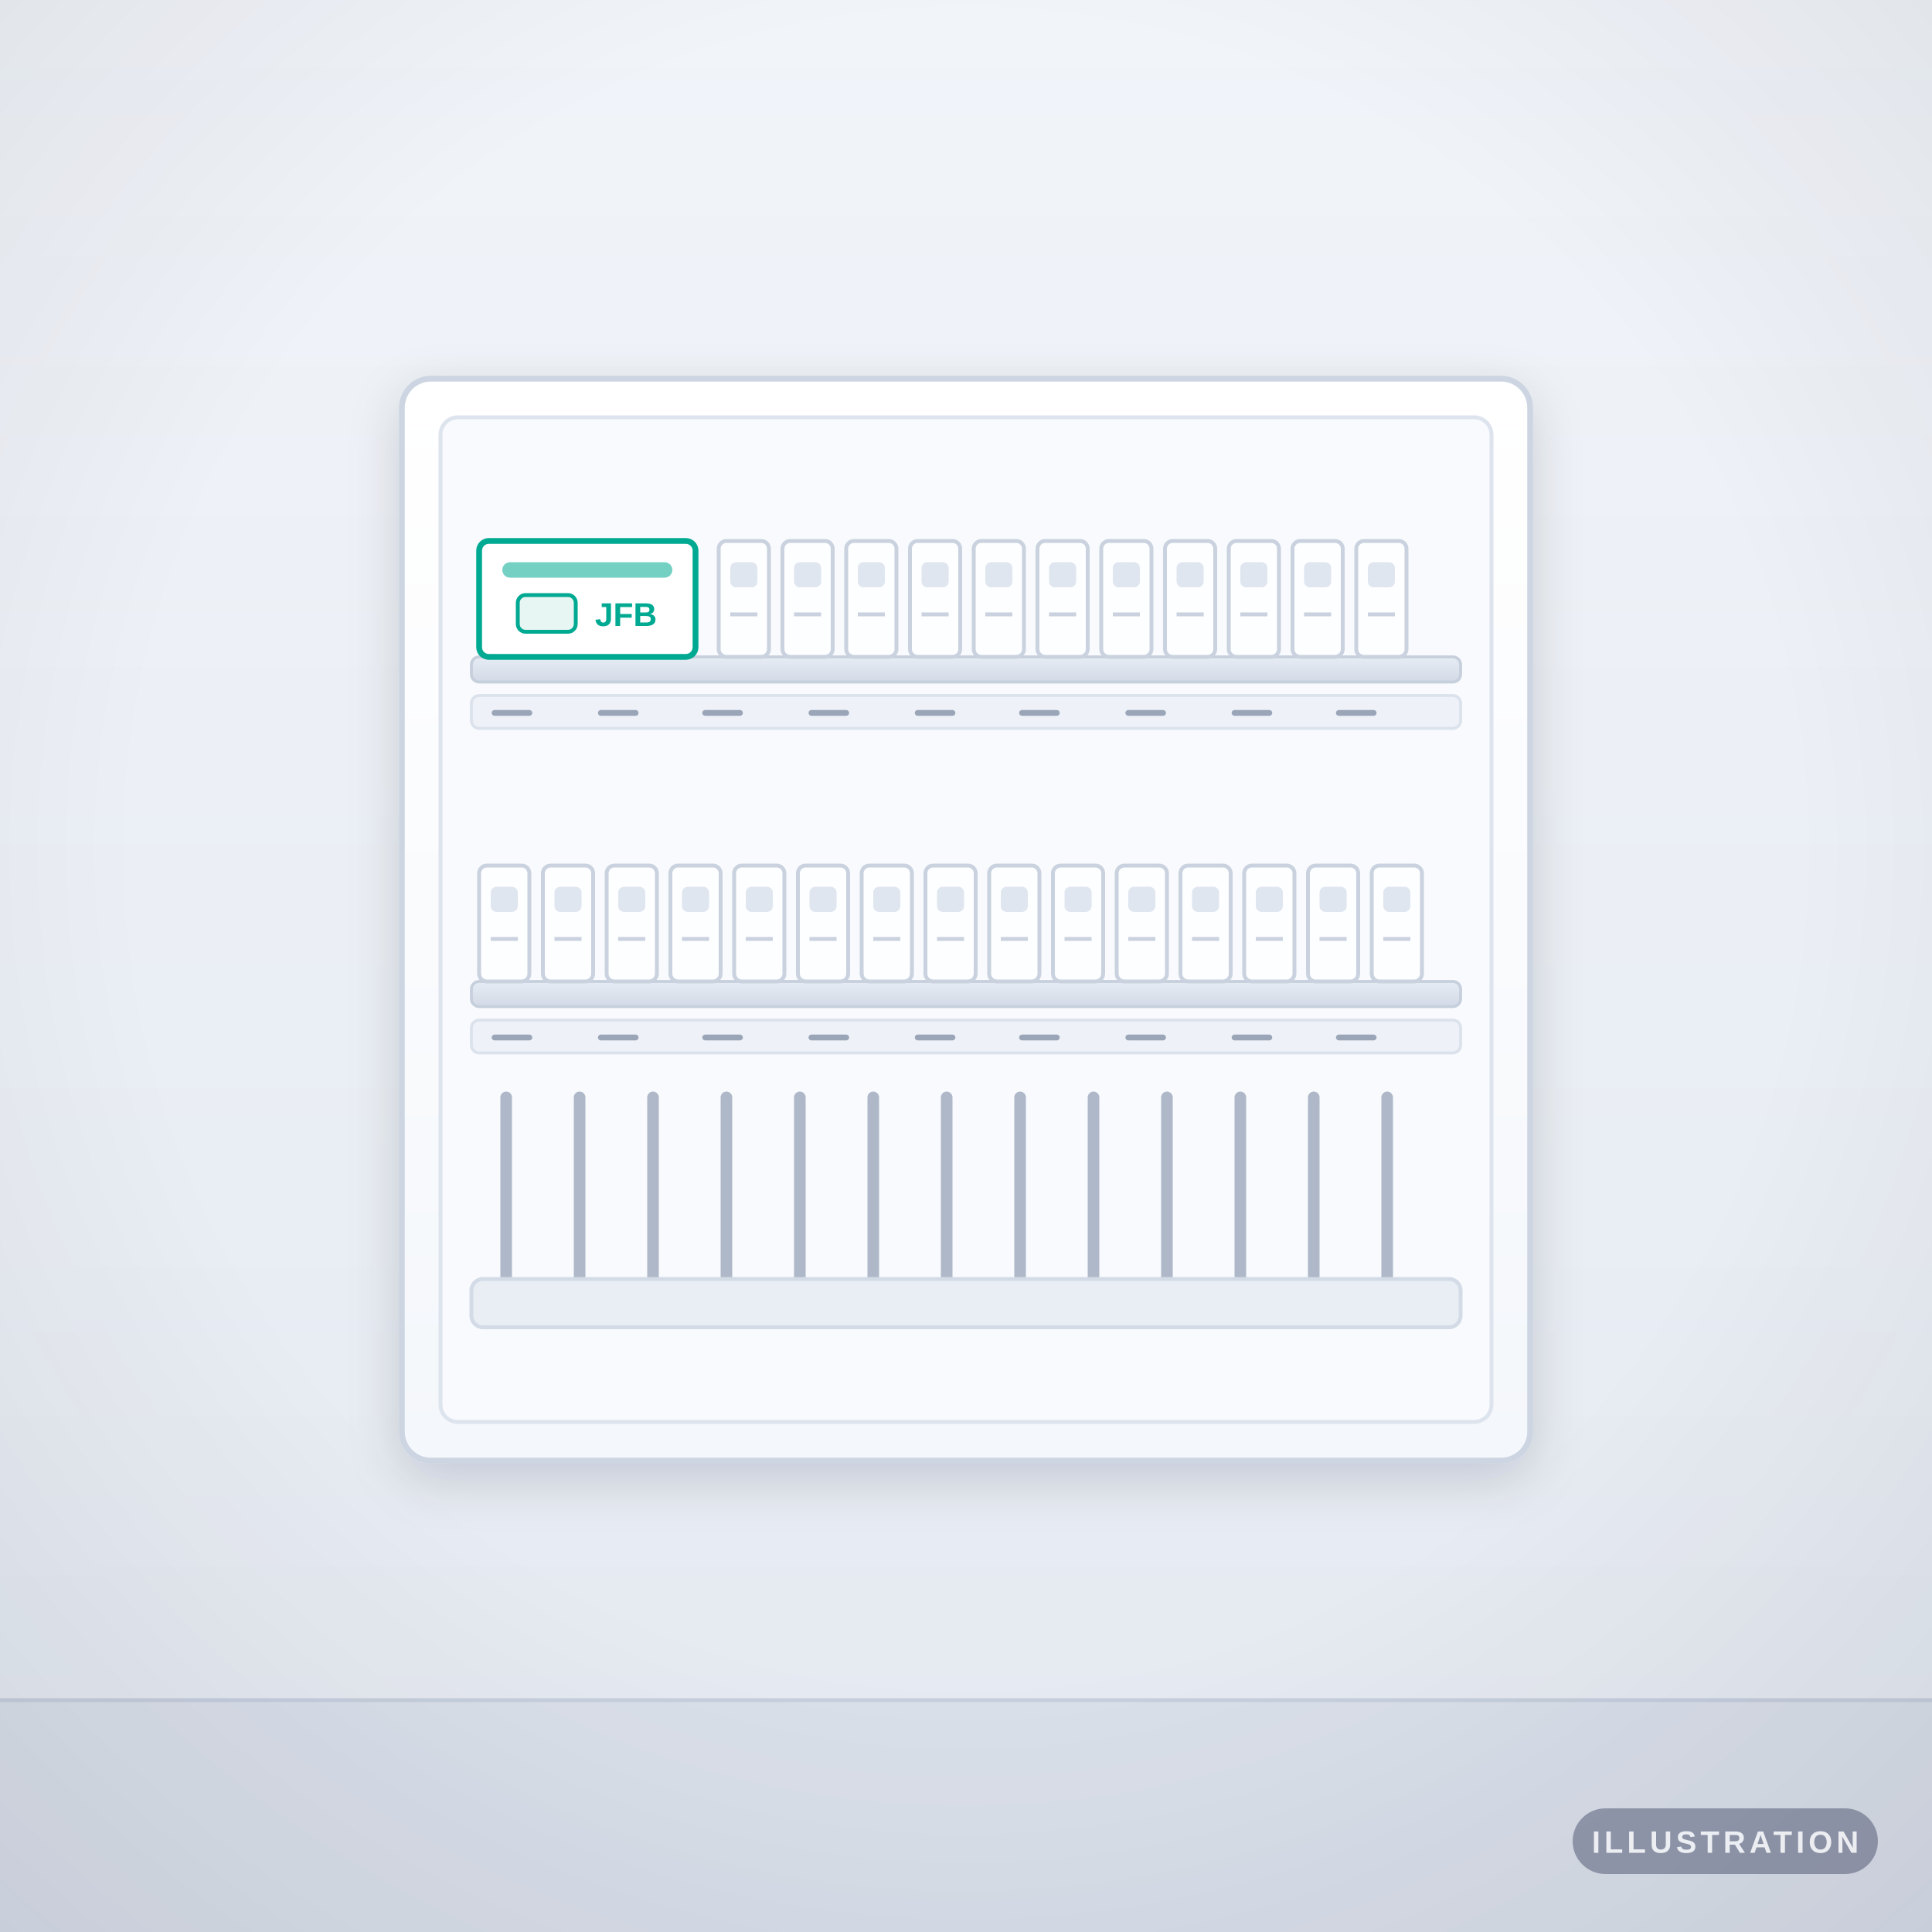
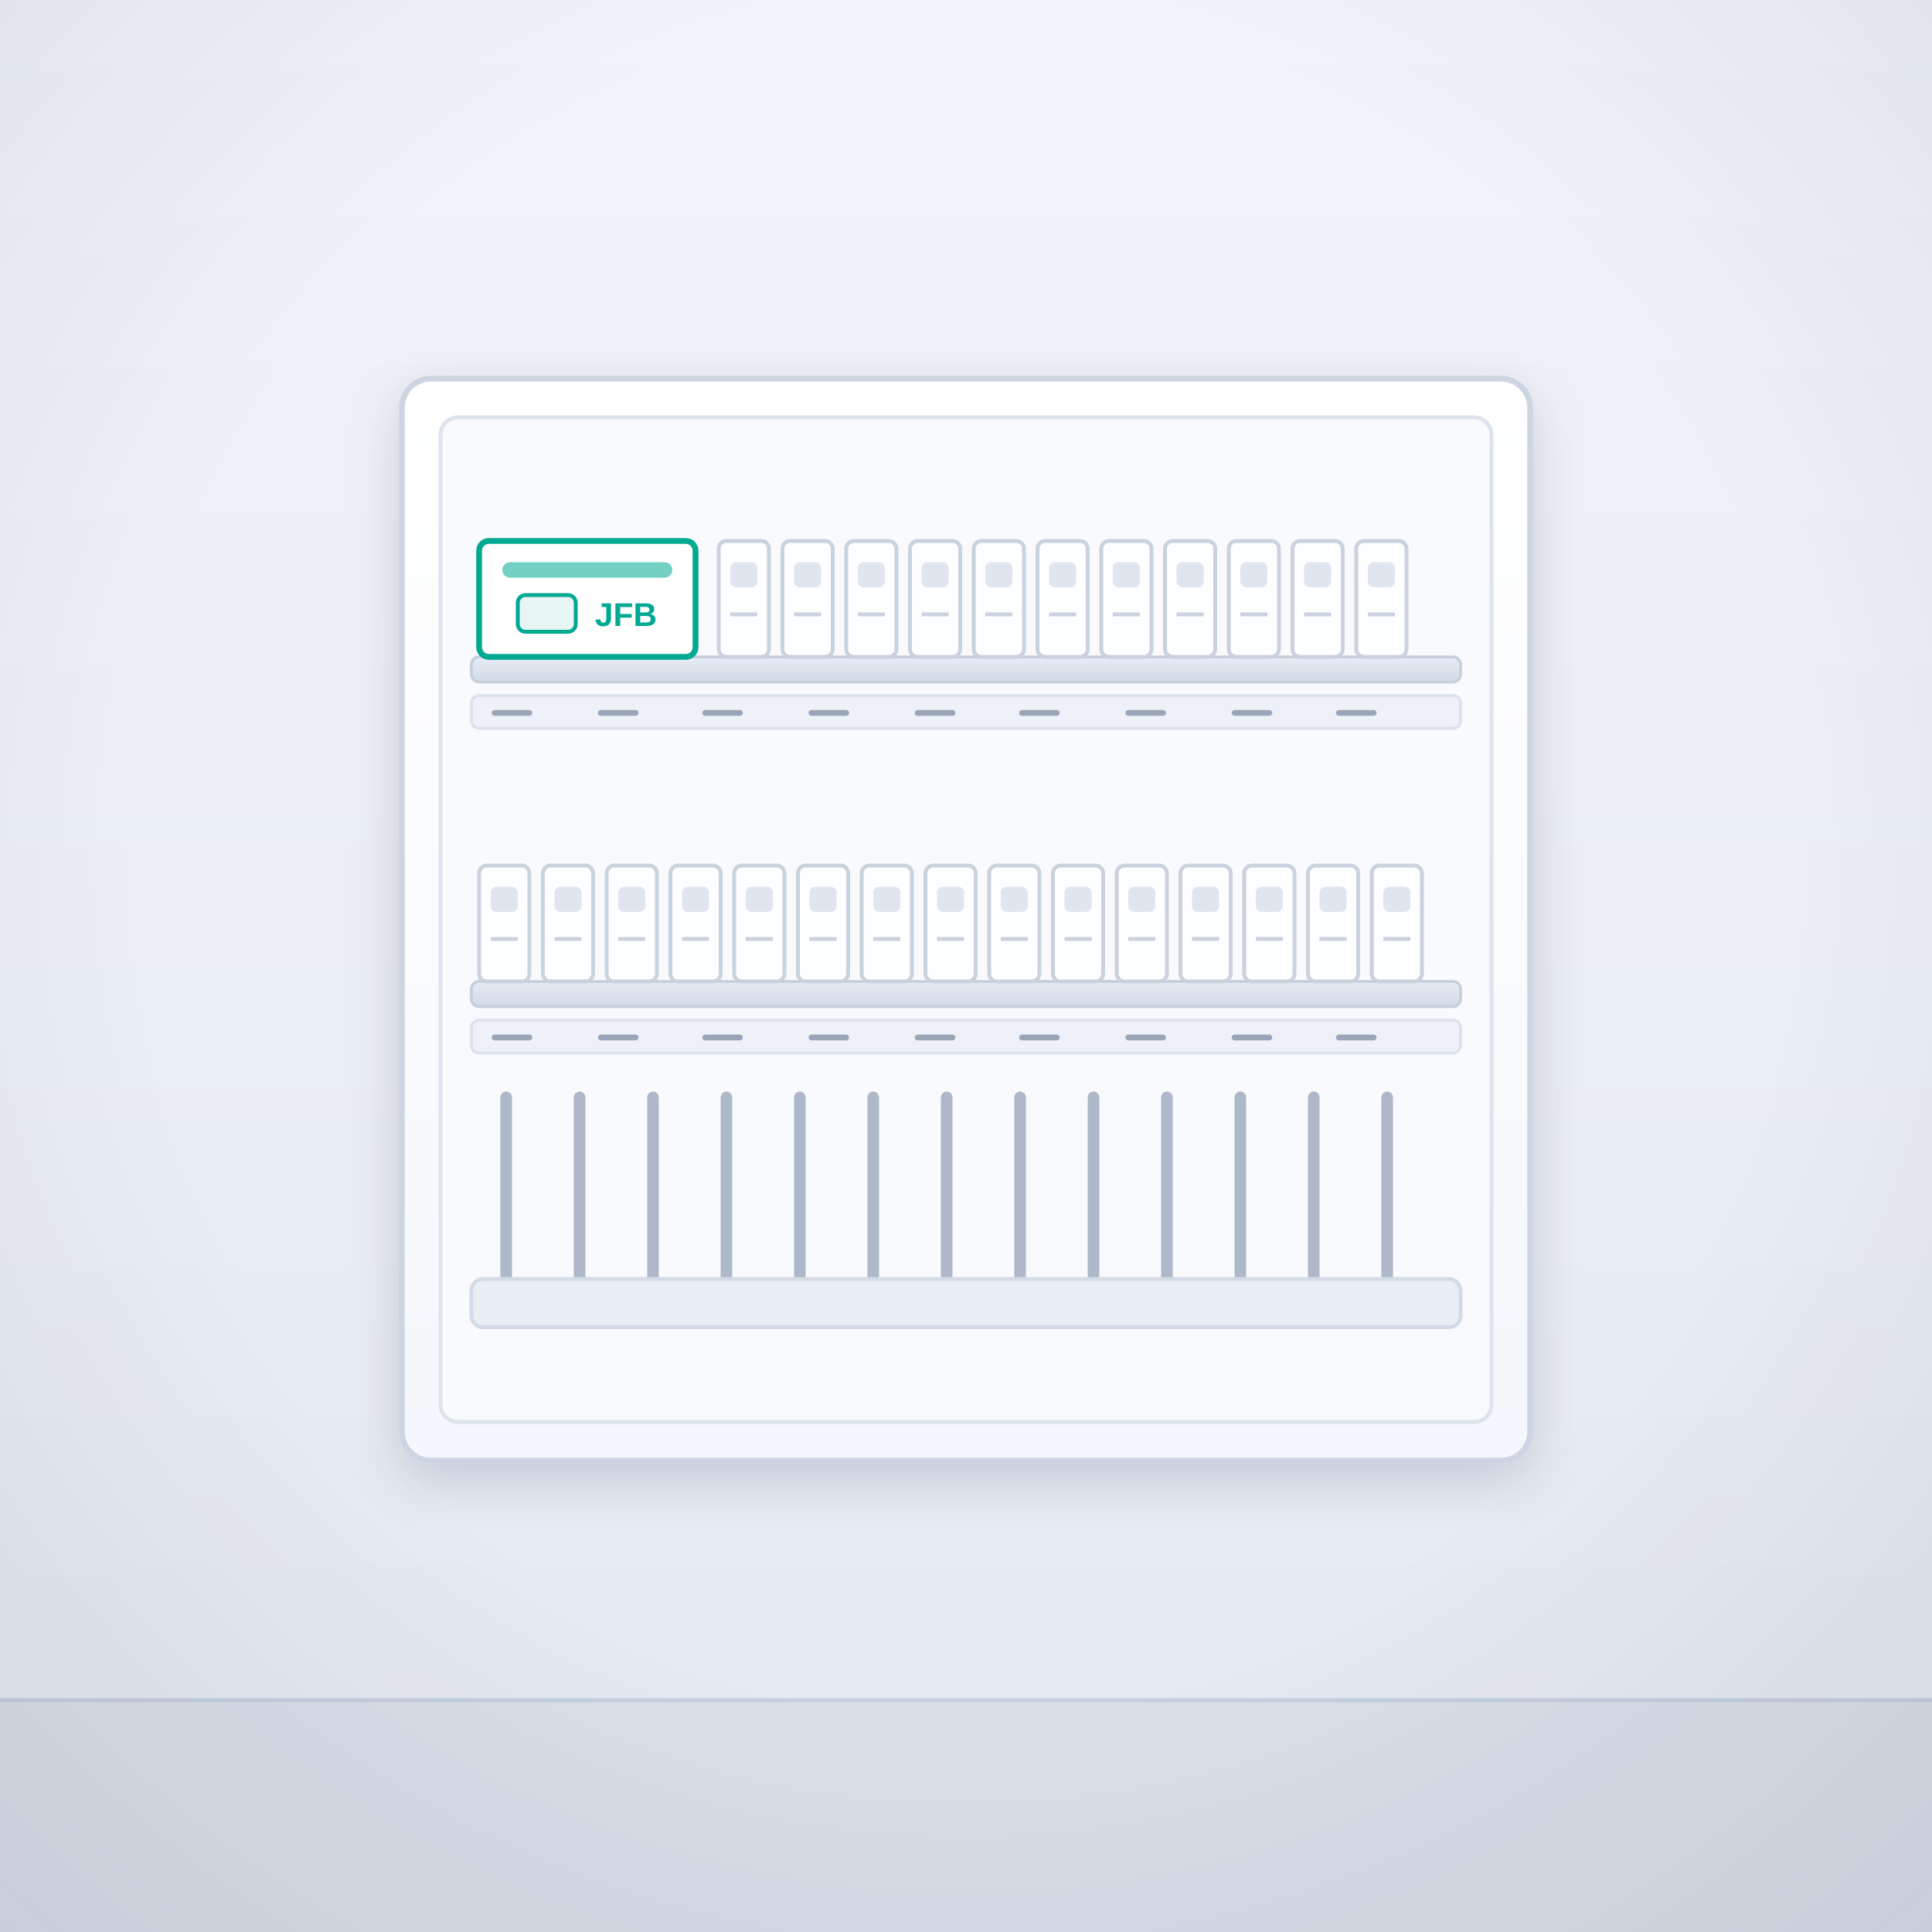
<svg xmlns="http://www.w3.org/2000/svg" viewBox="0 0 1000 1000" width="1000" height="1000" role="img">
  <defs>
    <linearGradient id="v" x1="0" y1="0" x2="0" y2="1">
      <stop offset="0" stop-color="#f1f4f9" />
      <stop offset="1" stop-color="#e4e9f1" />
    </linearGradient>
    <linearGradient id="r" x1="0" y1="0" x2="0" y2="1">
      <stop offset="0" stop-color="#e7ecf4" />
      <stop offset="1" stop-color="#d2dae6" />
    </linearGradient>
    <linearGradient id="g" x1="0" y1="0" x2="0" y2="1">
      <stop offset="0" stop-color="#d8d1c3" />
      <stop offset="1" stop-color="#c6bfb0" />
    </linearGradient>
    <linearGradient id="n" x1="0" y1="0" x2="0" y2="1">
      <stop offset="0" stop-color="#ffffff" />
      <stop offset="1" stop-color="#f4f7fb" />
    </linearGradient>
    <radialGradient id="vg" cx="0.5" cy="0.44" r="0.76">
      <stop offset="0.56" stop-color="#000" stop-opacity="0" />
      <stop offset="1" stop-color="#0b1030" stop-opacity="0.09" />
    </radialGradient>
    <filter id="s" x="-20%" y="-20%" width="140%" height="140%">
      <feDropShadow dx="0" dy="9" stdDeviation="13" flood-color="#0b1030" flood-opacity="0.15" />
    </filter>
  </defs>
  <rect width="1000" height="1000" fill="url(#v)" />
  <rect y="880" width="1000" height="120" fill="#dae0ea" />
  <line x1="0" y1="880" x2="1000" y2="880" stroke="#c6cfdd" stroke-width="2" />
  <g filter="url(#s)">
    <rect x="208" y="196" width="584" height="560" rx="15" fill="url(#n)" stroke="#ccd5e1" stroke-width="3" />
  </g>
  <rect x="228" y="216" width="544" height="520" rx="9" fill="#f8fafd" stroke="#dde4ee" stroke-width="2" />
  <rect x="244" y="340" width="512" height="13" rx="4" fill="url(#r)" stroke="#c6cfdc" stroke-width="1.5" />
  <rect x="248" y="280" width="112" height="60" rx="5" fill="#fff" stroke="#00a991" stroke-width="3" />
  <rect x="260" y="291" width="88" height="8" rx="4" fill="#00a991" fill-opacity="0.55" />
  <rect x="268" y="308" width="30" height="19" rx="4" fill="#e8f6f3" stroke="#00a991" stroke-width="2" />
  <text x="324" y="324" font-family="Outfit, Arial, sans-serif" font-size="17" font-weight="600" fill="#00a991" text-anchor="middle">JFB</text>
  <rect x="372" y="280" width="26" height="60" rx="4" fill="#fdfeff" stroke="#c9d2de" stroke-width="2" />
  <rect x="378" y="291" width="14" height="13" rx="3" fill="#dfe6ef" />
  <line x1="378" y1="318" x2="392" y2="318" stroke="#c9d2de" stroke-width="2" />
  <rect x="405" y="280" width="26" height="60" rx="4" fill="#fdfeff" stroke="#c9d2de" stroke-width="2" />
  <rect x="411" y="291" width="14" height="13" rx="3" fill="#dfe6ef" />
  <line x1="411" y1="318" x2="425" y2="318" stroke="#c9d2de" stroke-width="2" />
  <rect x="438" y="280" width="26" height="60" rx="4" fill="#fdfeff" stroke="#c9d2de" stroke-width="2" />
  <rect x="444" y="291" width="14" height="13" rx="3" fill="#dfe6ef" />
  <line x1="444" y1="318" x2="458" y2="318" stroke="#c9d2de" stroke-width="2" />
  <rect x="471" y="280" width="26" height="60" rx="4" fill="#fdfeff" stroke="#c9d2de" stroke-width="2" />
  <rect x="477" y="291" width="14" height="13" rx="3" fill="#dfe6ef" />
  <line x1="477" y1="318" x2="491" y2="318" stroke="#c9d2de" stroke-width="2" />
  <rect x="504" y="280" width="26" height="60" rx="4" fill="#fdfeff" stroke="#c9d2de" stroke-width="2" />
  <rect x="510" y="291" width="14" height="13" rx="3" fill="#dfe6ef" />
  <line x1="510" y1="318" x2="524" y2="318" stroke="#c9d2de" stroke-width="2" />
  <rect x="537" y="280" width="26" height="60" rx="4" fill="#fdfeff" stroke="#c9d2de" stroke-width="2" />
  <rect x="543" y="291" width="14" height="13" rx="3" fill="#dfe6ef" />
  <line x1="543" y1="318" x2="557" y2="318" stroke="#c9d2de" stroke-width="2" />
  <rect x="570" y="280" width="26" height="60" rx="4" fill="#fdfeff" stroke="#c9d2de" stroke-width="2" />
  <rect x="576" y="291" width="14" height="13" rx="3" fill="#dfe6ef" />
  <line x1="576" y1="318" x2="590" y2="318" stroke="#c9d2de" stroke-width="2" />
  <rect x="603" y="280" width="26" height="60" rx="4" fill="#fdfeff" stroke="#c9d2de" stroke-width="2" />
  <rect x="609" y="291" width="14" height="13" rx="3" fill="#dfe6ef" />
  <line x1="609" y1="318" x2="623" y2="318" stroke="#c9d2de" stroke-width="2" />
  <rect x="636" y="280" width="26" height="60" rx="4" fill="#fdfeff" stroke="#c9d2de" stroke-width="2" />
  <rect x="642" y="291" width="14" height="13" rx="3" fill="#dfe6ef" />
  <line x1="642" y1="318" x2="656" y2="318" stroke="#c9d2de" stroke-width="2" />
  <rect x="669" y="280" width="26" height="60" rx="4" fill="#fdfeff" stroke="#c9d2de" stroke-width="2" />
  <rect x="675" y="291" width="14" height="13" rx="3" fill="#dfe6ef" />
  <line x1="675" y1="318" x2="689" y2="318" stroke="#c9d2de" stroke-width="2" />
  <rect x="702" y="280" width="26" height="60" rx="4" fill="#fdfeff" stroke="#c9d2de" stroke-width="2" />
  <rect x="708" y="291" width="14" height="13" rx="3" fill="#dfe6ef" />
  <line x1="708" y1="318" x2="722" y2="318" stroke="#c9d2de" stroke-width="2" />
  <rect x="244" y="360" width="512" height="17" rx="4" fill="#eef2f8" stroke="#dbe2ec" stroke-width="1.5" />
  <line x1="256" y1="369" x2="274" y2="369" stroke="#9aa6b8" stroke-width="3" stroke-linecap="round" />
  <line x1="311" y1="369" x2="329" y2="369" stroke="#9aa6b8" stroke-width="3" stroke-linecap="round" />
  <line x1="365" y1="369" x2="383" y2="369" stroke="#9aa6b8" stroke-width="3" stroke-linecap="round" />
  <line x1="420" y1="369" x2="438" y2="369" stroke="#9aa6b8" stroke-width="3" stroke-linecap="round" />
  <line x1="475" y1="369" x2="493" y2="369" stroke="#9aa6b8" stroke-width="3" stroke-linecap="round" />
  <line x1="529" y1="369" x2="547" y2="369" stroke="#9aa6b8" stroke-width="3" stroke-linecap="round" />
  <line x1="584" y1="369" x2="602" y2="369" stroke="#9aa6b8" stroke-width="3" stroke-linecap="round" />
  <line x1="639" y1="369" x2="657" y2="369" stroke="#9aa6b8" stroke-width="3" stroke-linecap="round" />
  <line x1="693" y1="369" x2="711" y2="369" stroke="#9aa6b8" stroke-width="3" stroke-linecap="round" />
  <rect x="244" y="508" width="512" height="13" rx="4" fill="url(#r)" stroke="#c6cfdc" stroke-width="1.5" />
  <rect x="248" y="448" width="26" height="60" rx="4" fill="#fdfeff" stroke="#c9d2de" stroke-width="2" />
  <rect x="254" y="459" width="14" height="13" rx="3" fill="#dfe6ef" />
  <line x1="254" y1="486" x2="268" y2="486" stroke="#c9d2de" stroke-width="2" />
  <rect x="281" y="448" width="26" height="60" rx="4" fill="#fdfeff" stroke="#c9d2de" stroke-width="2" />
  <rect x="287" y="459" width="14" height="13" rx="3" fill="#dfe6ef" />
  <line x1="287" y1="486" x2="301" y2="486" stroke="#c9d2de" stroke-width="2" />
  <rect x="314" y="448" width="26" height="60" rx="4" fill="#fdfeff" stroke="#c9d2de" stroke-width="2" />
  <rect x="320" y="459" width="14" height="13" rx="3" fill="#dfe6ef" />
  <line x1="320" y1="486" x2="334" y2="486" stroke="#c9d2de" stroke-width="2" />
  <rect x="347" y="448" width="26" height="60" rx="4" fill="#fdfeff" stroke="#c9d2de" stroke-width="2" />
  <rect x="353" y="459" width="14" height="13" rx="3" fill="#dfe6ef" />
  <line x1="353" y1="486" x2="367" y2="486" stroke="#c9d2de" stroke-width="2" />
  <rect x="380" y="448" width="26" height="60" rx="4" fill="#fdfeff" stroke="#c9d2de" stroke-width="2" />
  <rect x="386" y="459" width="14" height="13" rx="3" fill="#dfe6ef" />
  <line x1="386" y1="486" x2="400" y2="486" stroke="#c9d2de" stroke-width="2" />
  <rect x="413" y="448" width="26" height="60" rx="4" fill="#fdfeff" stroke="#c9d2de" stroke-width="2" />
  <rect x="419" y="459" width="14" height="13" rx="3" fill="#dfe6ef" />
  <line x1="419" y1="486" x2="433" y2="486" stroke="#c9d2de" stroke-width="2" />
  <rect x="446" y="448" width="26" height="60" rx="4" fill="#fdfeff" stroke="#c9d2de" stroke-width="2" />
  <rect x="452" y="459" width="14" height="13" rx="3" fill="#dfe6ef" />
  <line x1="452" y1="486" x2="466" y2="486" stroke="#c9d2de" stroke-width="2" />
  <rect x="479" y="448" width="26" height="60" rx="4" fill="#fdfeff" stroke="#c9d2de" stroke-width="2" />
  <rect x="485" y="459" width="14" height="13" rx="3" fill="#dfe6ef" />
  <line x1="485" y1="486" x2="499" y2="486" stroke="#c9d2de" stroke-width="2" />
  <rect x="512" y="448" width="26" height="60" rx="4" fill="#fdfeff" stroke="#c9d2de" stroke-width="2" />
  <rect x="518" y="459" width="14" height="13" rx="3" fill="#dfe6ef" />
  <line x1="518" y1="486" x2="532" y2="486" stroke="#c9d2de" stroke-width="2" />
  <rect x="545" y="448" width="26" height="60" rx="4" fill="#fdfeff" stroke="#c9d2de" stroke-width="2" />
  <rect x="551" y="459" width="14" height="13" rx="3" fill="#dfe6ef" />
  <line x1="551" y1="486" x2="565" y2="486" stroke="#c9d2de" stroke-width="2" />
  <rect x="578" y="448" width="26" height="60" rx="4" fill="#fdfeff" stroke="#c9d2de" stroke-width="2" />
  <rect x="584" y="459" width="14" height="13" rx="3" fill="#dfe6ef" />
  <line x1="584" y1="486" x2="598" y2="486" stroke="#c9d2de" stroke-width="2" />
  <rect x="611" y="448" width="26" height="60" rx="4" fill="#fdfeff" stroke="#c9d2de" stroke-width="2" />
  <rect x="617" y="459" width="14" height="13" rx="3" fill="#dfe6ef" />
  <line x1="617" y1="486" x2="631" y2="486" stroke="#c9d2de" stroke-width="2" />
  <rect x="644" y="448" width="26" height="60" rx="4" fill="#fdfeff" stroke="#c9d2de" stroke-width="2" />
  <rect x="650" y="459" width="14" height="13" rx="3" fill="#dfe6ef" />
  <line x1="650" y1="486" x2="664" y2="486" stroke="#c9d2de" stroke-width="2" />
  <rect x="677" y="448" width="26" height="60" rx="4" fill="#fdfeff" stroke="#c9d2de" stroke-width="2" />
  <rect x="683" y="459" width="14" height="13" rx="3" fill="#dfe6ef" />
  <line x1="683" y1="486" x2="697" y2="486" stroke="#c9d2de" stroke-width="2" />
  <rect x="710" y="448" width="26" height="60" rx="4" fill="#fdfeff" stroke="#c9d2de" stroke-width="2" />
  <rect x="716" y="459" width="14" height="13" rx="3" fill="#dfe6ef" />
  <line x1="716" y1="486" x2="730" y2="486" stroke="#c9d2de" stroke-width="2" />
  <rect x="244" y="528" width="512" height="17" rx="4" fill="#eef2f8" stroke="#dbe2ec" stroke-width="1.5" />
  <line x1="256" y1="537" x2="274" y2="537" stroke="#9aa6b8" stroke-width="3" stroke-linecap="round" />
  <line x1="311" y1="537" x2="329" y2="537" stroke="#9aa6b8" stroke-width="3" stroke-linecap="round" />
  <line x1="365" y1="537" x2="383" y2="537" stroke="#9aa6b8" stroke-width="3" stroke-linecap="round" />
  <line x1="420" y1="537" x2="438" y2="537" stroke="#9aa6b8" stroke-width="3" stroke-linecap="round" />
  <line x1="475" y1="537" x2="493" y2="537" stroke="#9aa6b8" stroke-width="3" stroke-linecap="round" />
  <line x1="529" y1="537" x2="547" y2="537" stroke="#9aa6b8" stroke-width="3" stroke-linecap="round" />
  <line x1="584" y1="537" x2="602" y2="537" stroke="#9aa6b8" stroke-width="3" stroke-linecap="round" />
  <line x1="639" y1="537" x2="657" y2="537" stroke="#9aa6b8" stroke-width="3" stroke-linecap="round" />
  <line x1="693" y1="537" x2="711" y2="537" stroke="#9aa6b8" stroke-width="3" stroke-linecap="round" />
  <line x1="262" y1="568" x2="262" y2="662" stroke="#aeb8c8" stroke-width="6" stroke-linecap="round" />
  <line x1="300" y1="568" x2="300" y2="662" stroke="#aeb8c8" stroke-width="6" stroke-linecap="round" />
  <line x1="338" y1="568" x2="338" y2="662" stroke="#aeb8c8" stroke-width="6" stroke-linecap="round" />
  <line x1="376" y1="568" x2="376" y2="662" stroke="#aeb8c8" stroke-width="6" stroke-linecap="round" />
  <line x1="414" y1="568" x2="414" y2="662" stroke="#aeb8c8" stroke-width="6" stroke-linecap="round" />
  <line x1="452" y1="568" x2="452" y2="662" stroke="#aeb8c8" stroke-width="6" stroke-linecap="round" />
  <line x1="490" y1="568" x2="490" y2="662" stroke="#aeb8c8" stroke-width="6" stroke-linecap="round" />
  <line x1="528" y1="568" x2="528" y2="662" stroke="#aeb8c8" stroke-width="6" stroke-linecap="round" />
  <line x1="566" y1="568" x2="566" y2="662" stroke="#aeb8c8" stroke-width="6" stroke-linecap="round" />
  <line x1="604" y1="568" x2="604" y2="662" stroke="#aeb8c8" stroke-width="6" stroke-linecap="round" />
  <line x1="642" y1="568" x2="642" y2="662" stroke="#aeb8c8" stroke-width="6" stroke-linecap="round" />
  <line x1="680" y1="568" x2="680" y2="662" stroke="#aeb8c8" stroke-width="6" stroke-linecap="round" />
  <line x1="718" y1="568" x2="718" y2="662" stroke="#aeb8c8" stroke-width="6" stroke-linecap="round" />
  <rect x="244" y="662" width="512" height="25" rx="6" fill="#e9eef5" stroke="#d3dbe6" stroke-width="2" />
  <rect width="1000" height="1000" fill="url(#vg)" />
-   <g opacity="0.6">
-     <rect x="814" y="936" width="158" height="34" rx="17" fill="#090b32" fill-opacity="0.55" />
-     <text x="893" y="959" font-family="Outfit, Arial, sans-serif" font-size="16" font-weight="600" letter-spacing="2" fill="#fff" text-anchor="middle">ILLUSTRATION</text>
-   </g>
</svg>
